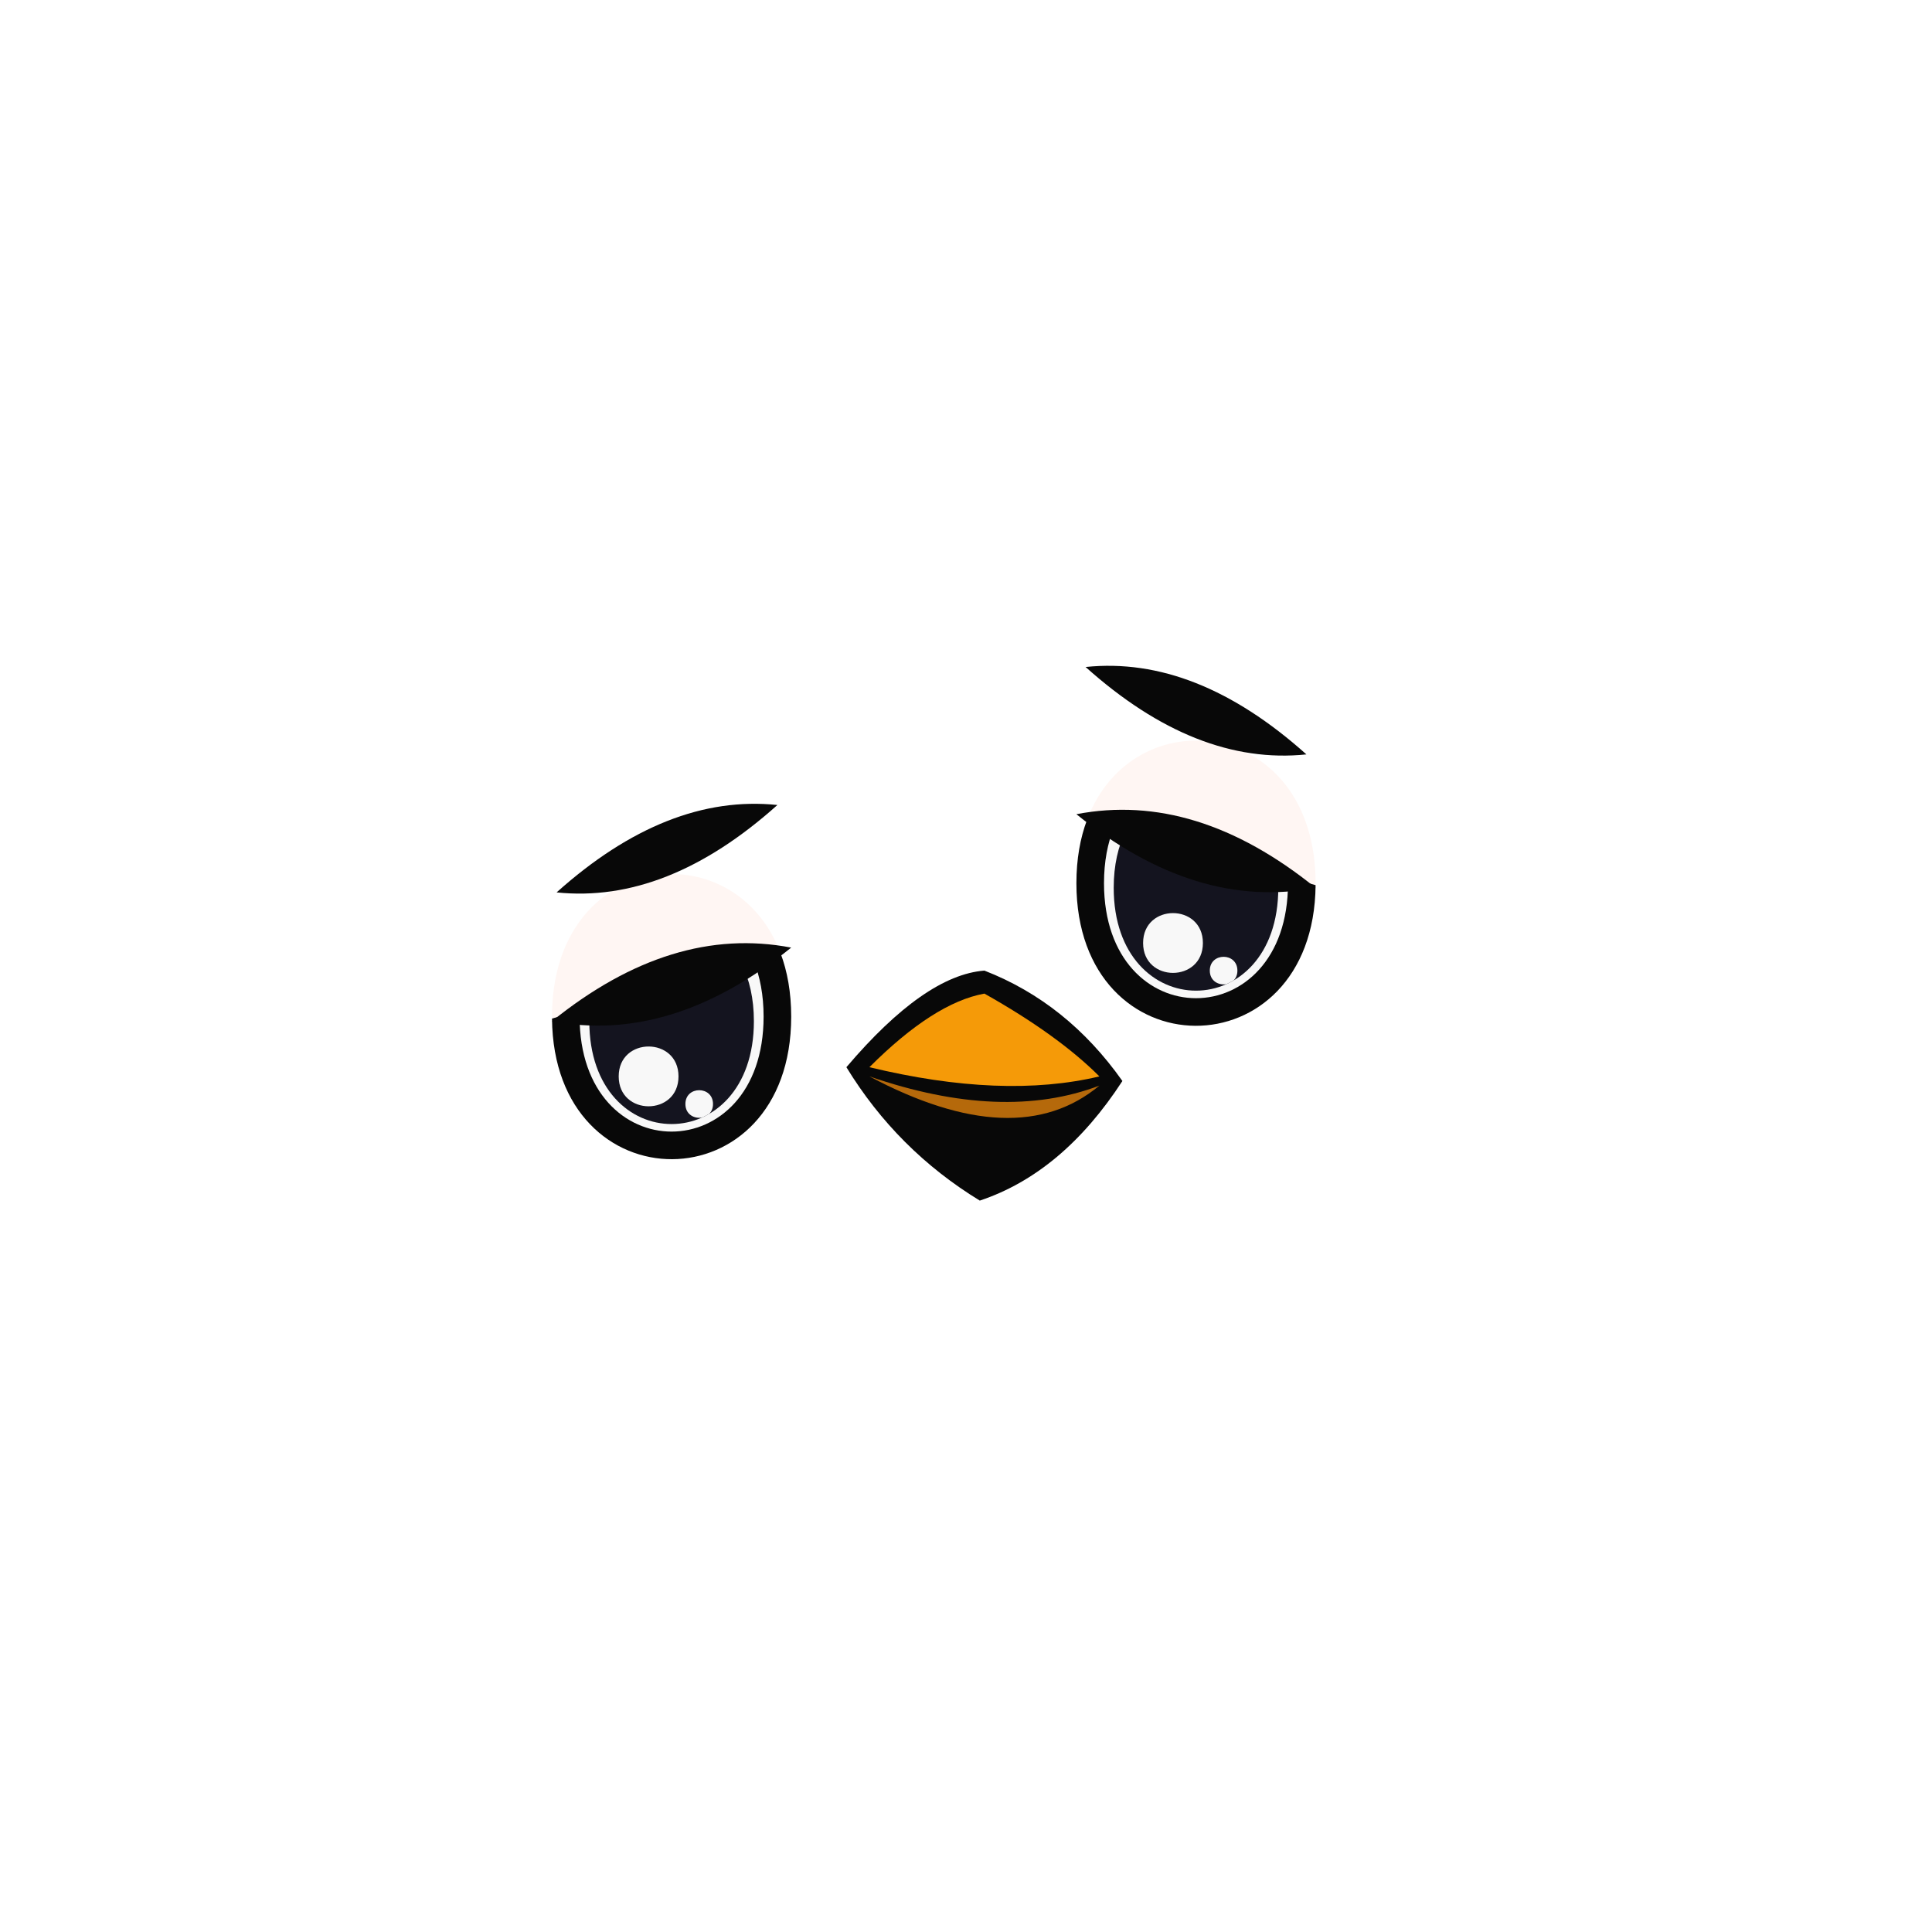
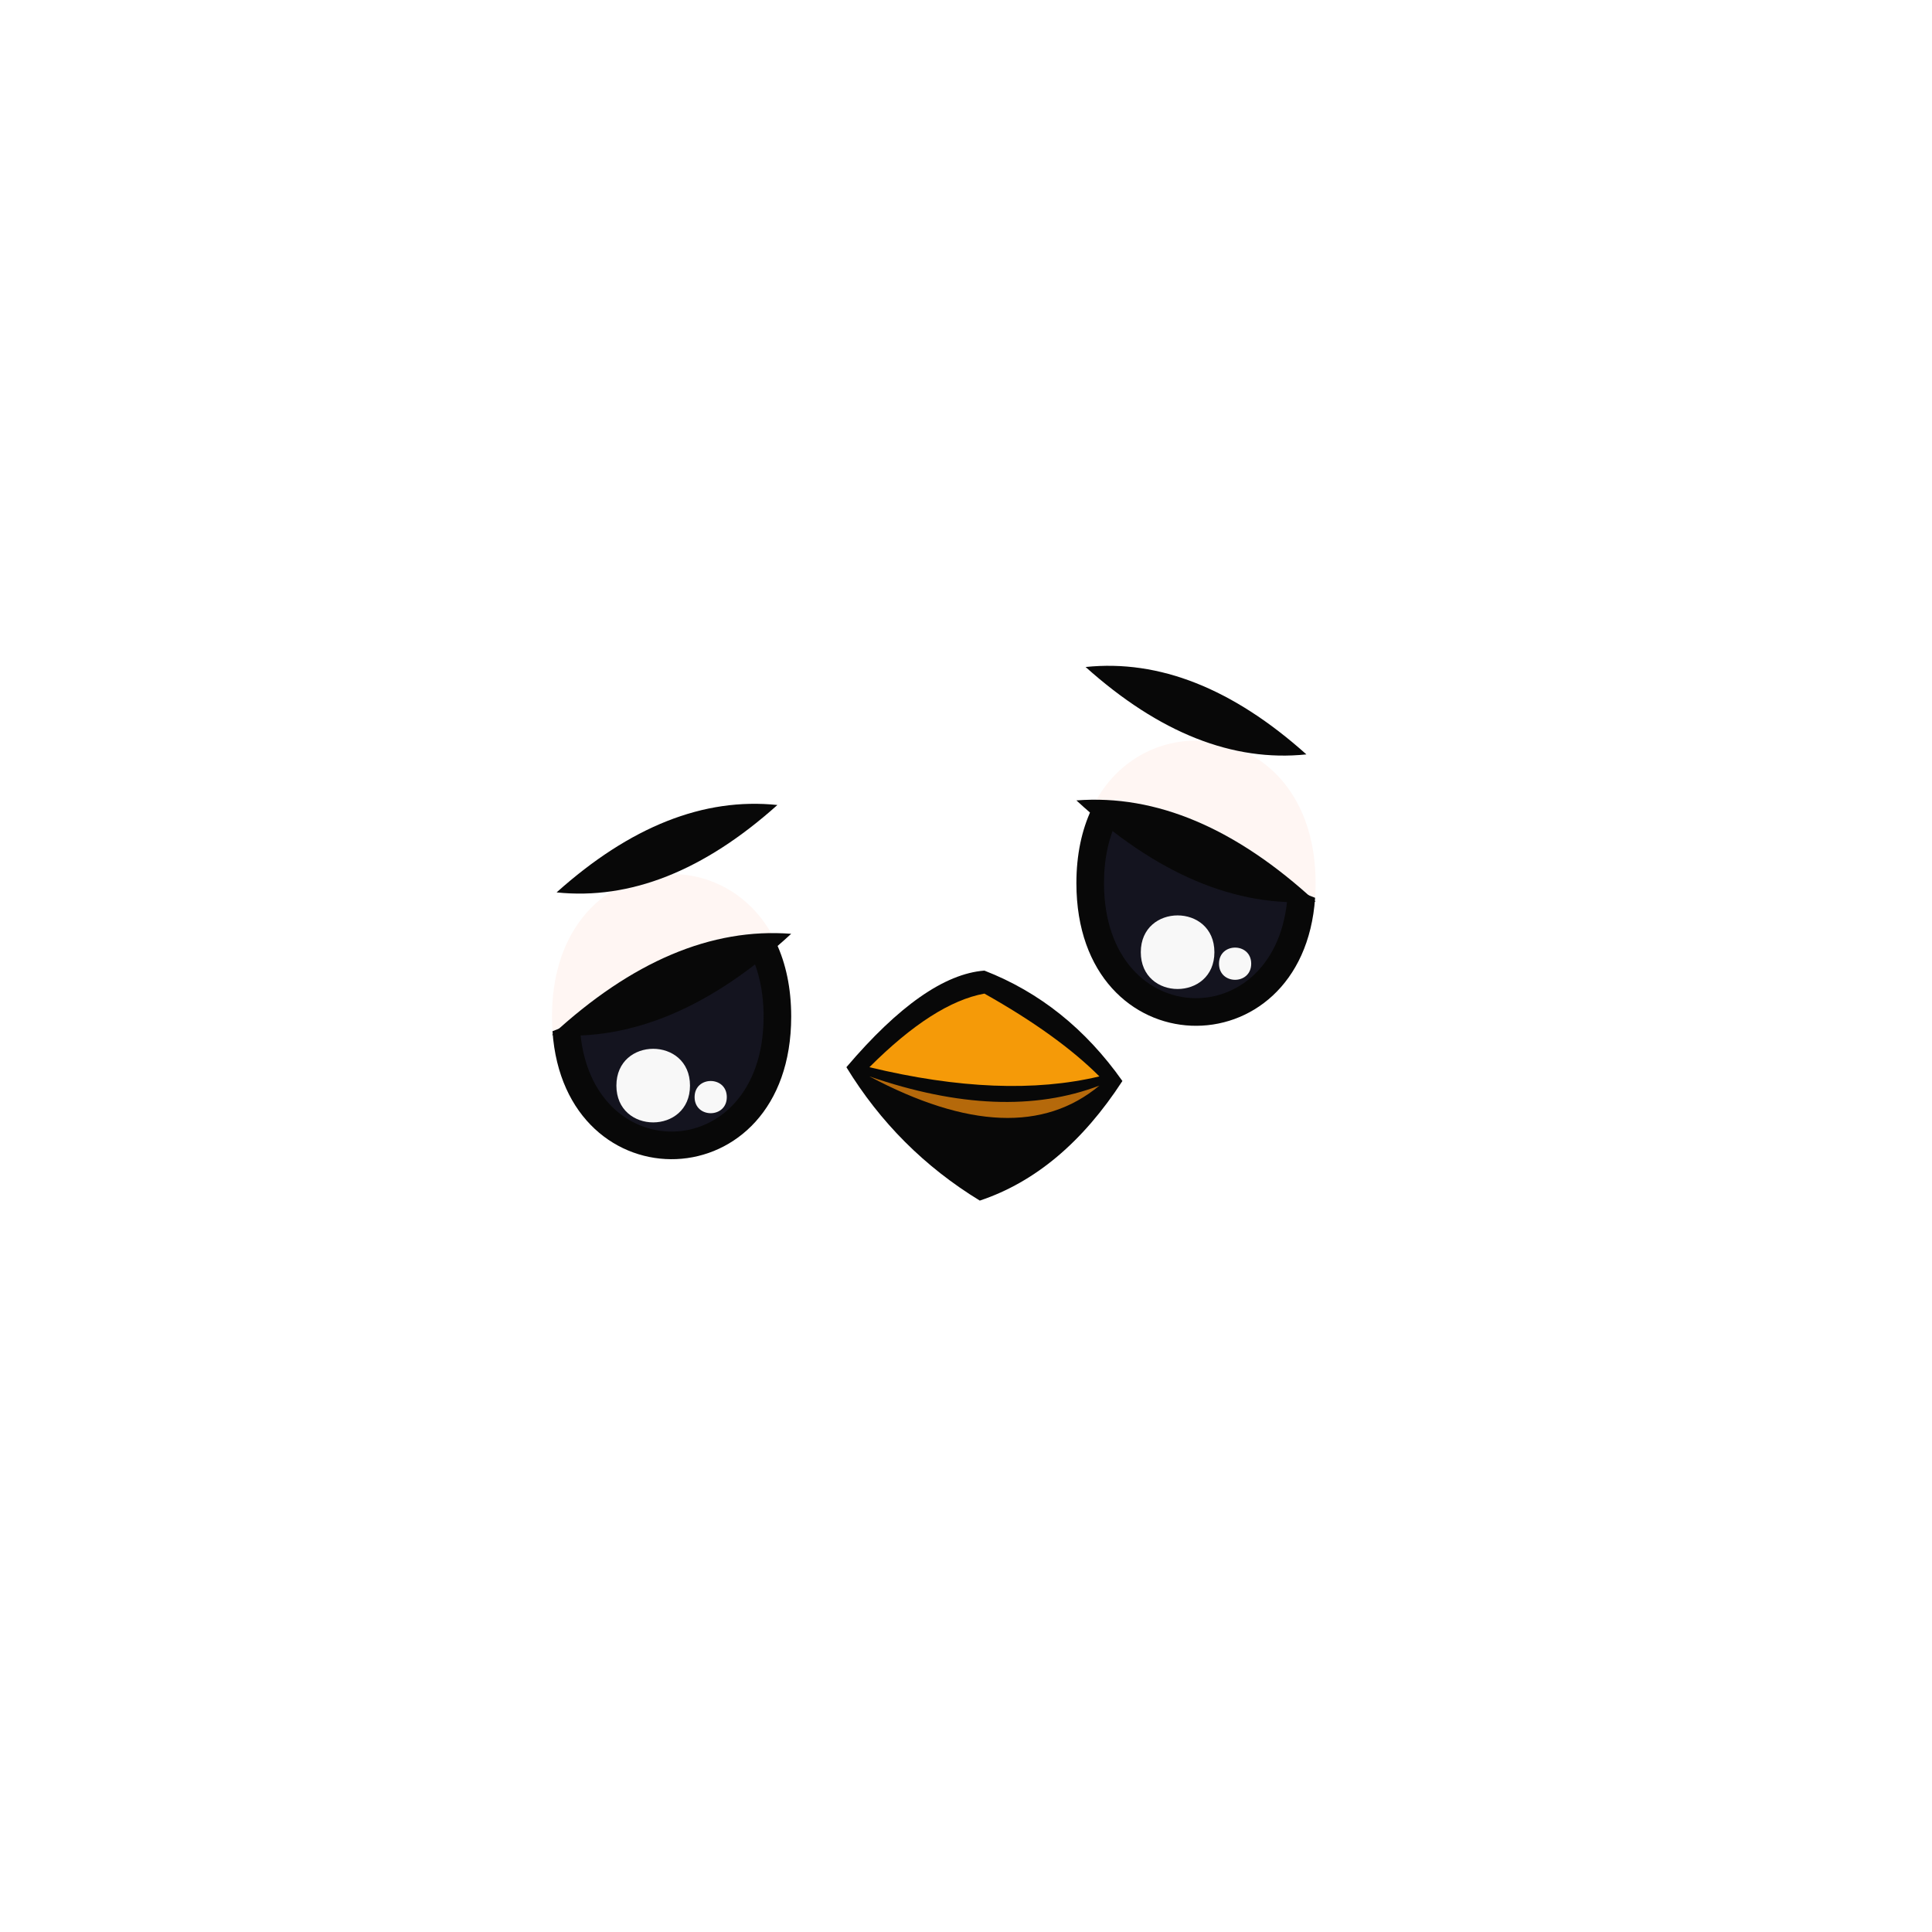
<svg xmlns="http://www.w3.org/2000/svg" viewBox="0 0 420 420">
  <g class="sthings-face" data-face="sad">
-     <path fill="#fff6f3" fill-rule="evenodd" d="M120 221C120 184.926 159.61 180.337 169.689 207.232L120.002 221.428C120.001 221.286 120 221.143 120 221Z" />
-     <path fill="#080808" fill-rule="evenodd" d="M169.689 207.232C171.158 211.152 172 215.742 172 221C172 262.189 120.36 262.332 120.002 221.428L169.689 207.232Z" />
-     <path fill="#f8f8f8" fill-rule="evenodd" d="M126 221C126 220.564 126.007 220.133 126.02 219.708L163.844 208.902C165.207 212.274 166 216.306 166 221C166 254.333 126 254.333 126 221Z" />
-     <path fill="#14141f" fill-rule="evenodd" d="M128.111 222C128.111 220.991 128.152 220.017 128.232 219.077L161.268 209.638C162.907 212.94 163.889 217.061 163.889 222C163.889 251.813 128.111 251.813 128.111 222Z" />
-     <path fill="#f8f8f8" fill-rule="evenodd" d="M134.5 234C134.5 225.334 147.5 225.334 147.5 234C147.5 242.666 134.5 242.666 134.5 234Z" />
-     <path fill="#f8f8f8" fill-rule="evenodd" d="M149 240C149 236 155 236 155 240C155 240.926 154.679 241.637 154.184 242.135C153.67 242.435 153.145 242.705 152.61 242.944C150.937 243.254 149 242.273 149 240Z" />
-     <path fill="#080808" fill-rule="evenodd" d="M120 222Q146 201 172 206Q146 227 120 222Z" />
-     <path fill="#fff6f3" fill-rule="evenodd" d="M236.311 178.232C246.39 151.337 286 155.926 286 192C286 192.143 285.999 192.286 285.998 192.428L236.311 178.232Z" />
-     <path fill="#080808" fill-rule="evenodd" d="M234 192C234 186.742 234.842 182.152 236.311 178.232L285.998 192.428C285.64 233.332 234 233.189 234 192Z" />
-     <path fill="#f8f8f8" fill-rule="evenodd" d="M240 192C240 187.306 240.793 183.274 242.156 179.902L279.98 190.708C279.993 191.133 280 191.564 280 192C280 225.333 240 225.333 240 192Z" />
-     <path fill="#14141f" fill-rule="evenodd" d="M242.111 193C242.111 188.061 243.093 183.94 244.732 180.638L277.768 190.077C277.848 191.017 277.889 191.991 277.889 193C277.889 222.813 242.111 222.813 242.111 193Z" />
-     <path fill="#f8f8f8" fill-rule="evenodd" d="M248.5 205C248.5 196.334 261.5 196.334 261.5 205C261.5 213.666 248.5 213.666 248.5 205Z" />
-     <path fill="#f8f8f8" fill-rule="evenodd" d="M263 211C263 207 269 207 269 211C269 211.926 268.679 212.637 268.184 213.135C267.67 213.435 267.145 213.705 266.61 213.944C264.937 214.254 263 213.273 263 211Z" />
-     <path fill="#080808" fill-rule="evenodd" d="M234 177Q260 172 286 193Q260 198 234 177Z" />
+     <path fill="#fff6f3" fill-rule="evenodd" d="M120 221C120 185.934 157.429 180.618 168.777 205.052L120.106 224.173C120.036 223.144 120 222.086 120 221Z" />
+     <path fill="#080808" fill-rule="evenodd" d="M168.777 205.052C170.805 209.418 172 214.734 172 221C172 261.246 122.697 262.304 120.106 224.173L168.777 205.052Z" />
+     <path fill="#14141f" fill-rule="evenodd" d="M163.118 207.275C164.921 210.951 166 215.526 166 221C166 254.045 126.686 254.33 126.009 221.854L163.118 207.275Z" />
+     <path fill="#f8f8f8" fill-rule="evenodd" d="M134 236C134 225.334 150 225.334 150 236C150 246.666 134 246.666 134 236Z" />
+     <path fill="#f8f8f8" fill-rule="evenodd" d="M151 238.5C151 233.833 158 233.833 158 238.5C158 243.167 151 243.167 151 238.5Z" />
+     <path fill="#080808" fill-rule="evenodd" d="M120 225Q146 201 172 203Q146 227 120 225Z" />
+     <path fill="#fff6f3" fill-rule="evenodd" d="M237.223 176.052C248.571 151.618 286 156.934 286 192C286 193.086 285.964 194.144 285.894 195.173L237.223 176.052Z" />
+     <path fill="#080808" fill-rule="evenodd" d="M234 192C234 185.734 235.195 180.418 237.223 176.052L285.894 195.173C283.303 233.304 234 232.246 234 192Z" />
+     <path fill="#14141f" fill-rule="evenodd" d="M240 192C240 186.526 241.079 181.951 242.882 178.275L279.991 192.854C279.314 225.33 240 225.045 240 192Z" />
+     <path fill="#f8f8f8" fill-rule="evenodd" d="M248 207C248 196.334 264 196.334 264 207C264 217.666 248 217.666 248 207Z" />
+     <path fill="#f8f8f8" fill-rule="evenodd" d="M265 209.5C265 204.833 272 204.833 272 209.5C272 214.167 265 214.167 265 209.5Z" />
+     <path fill="#080808" fill-rule="evenodd" d="M234 174Q260 172 286 196Q260 198 234 174Z" />
    <path fill="#080808" fill-rule="evenodd" d="M121 194Q145 172.5 169 175Q145 196.5 121 194Z" />
    <path fill="#080808" fill-rule="evenodd" d="M236 145Q260 142.5 284 164Q260 166.5 236 145Z" />
    <g data-pip-part="beak">
      <path fill="#080808" fill-rule="evenodd" d="M184 232Q201 212 214 211Q232 218 244 235Q231 255 213 261Q195 250 184 232Z" />
      <path fill="#f59a08" fill-rule="evenodd" d="M189 232Q203 218 214 216Q230 225 239 234Q218 239 189 232Z" />
      <path fill="#b5690b" fill-rule="evenodd" d="M189 234Q218 244 239 236Q221 251 189 234Z" />
    </g>
  </g>
</svg>
